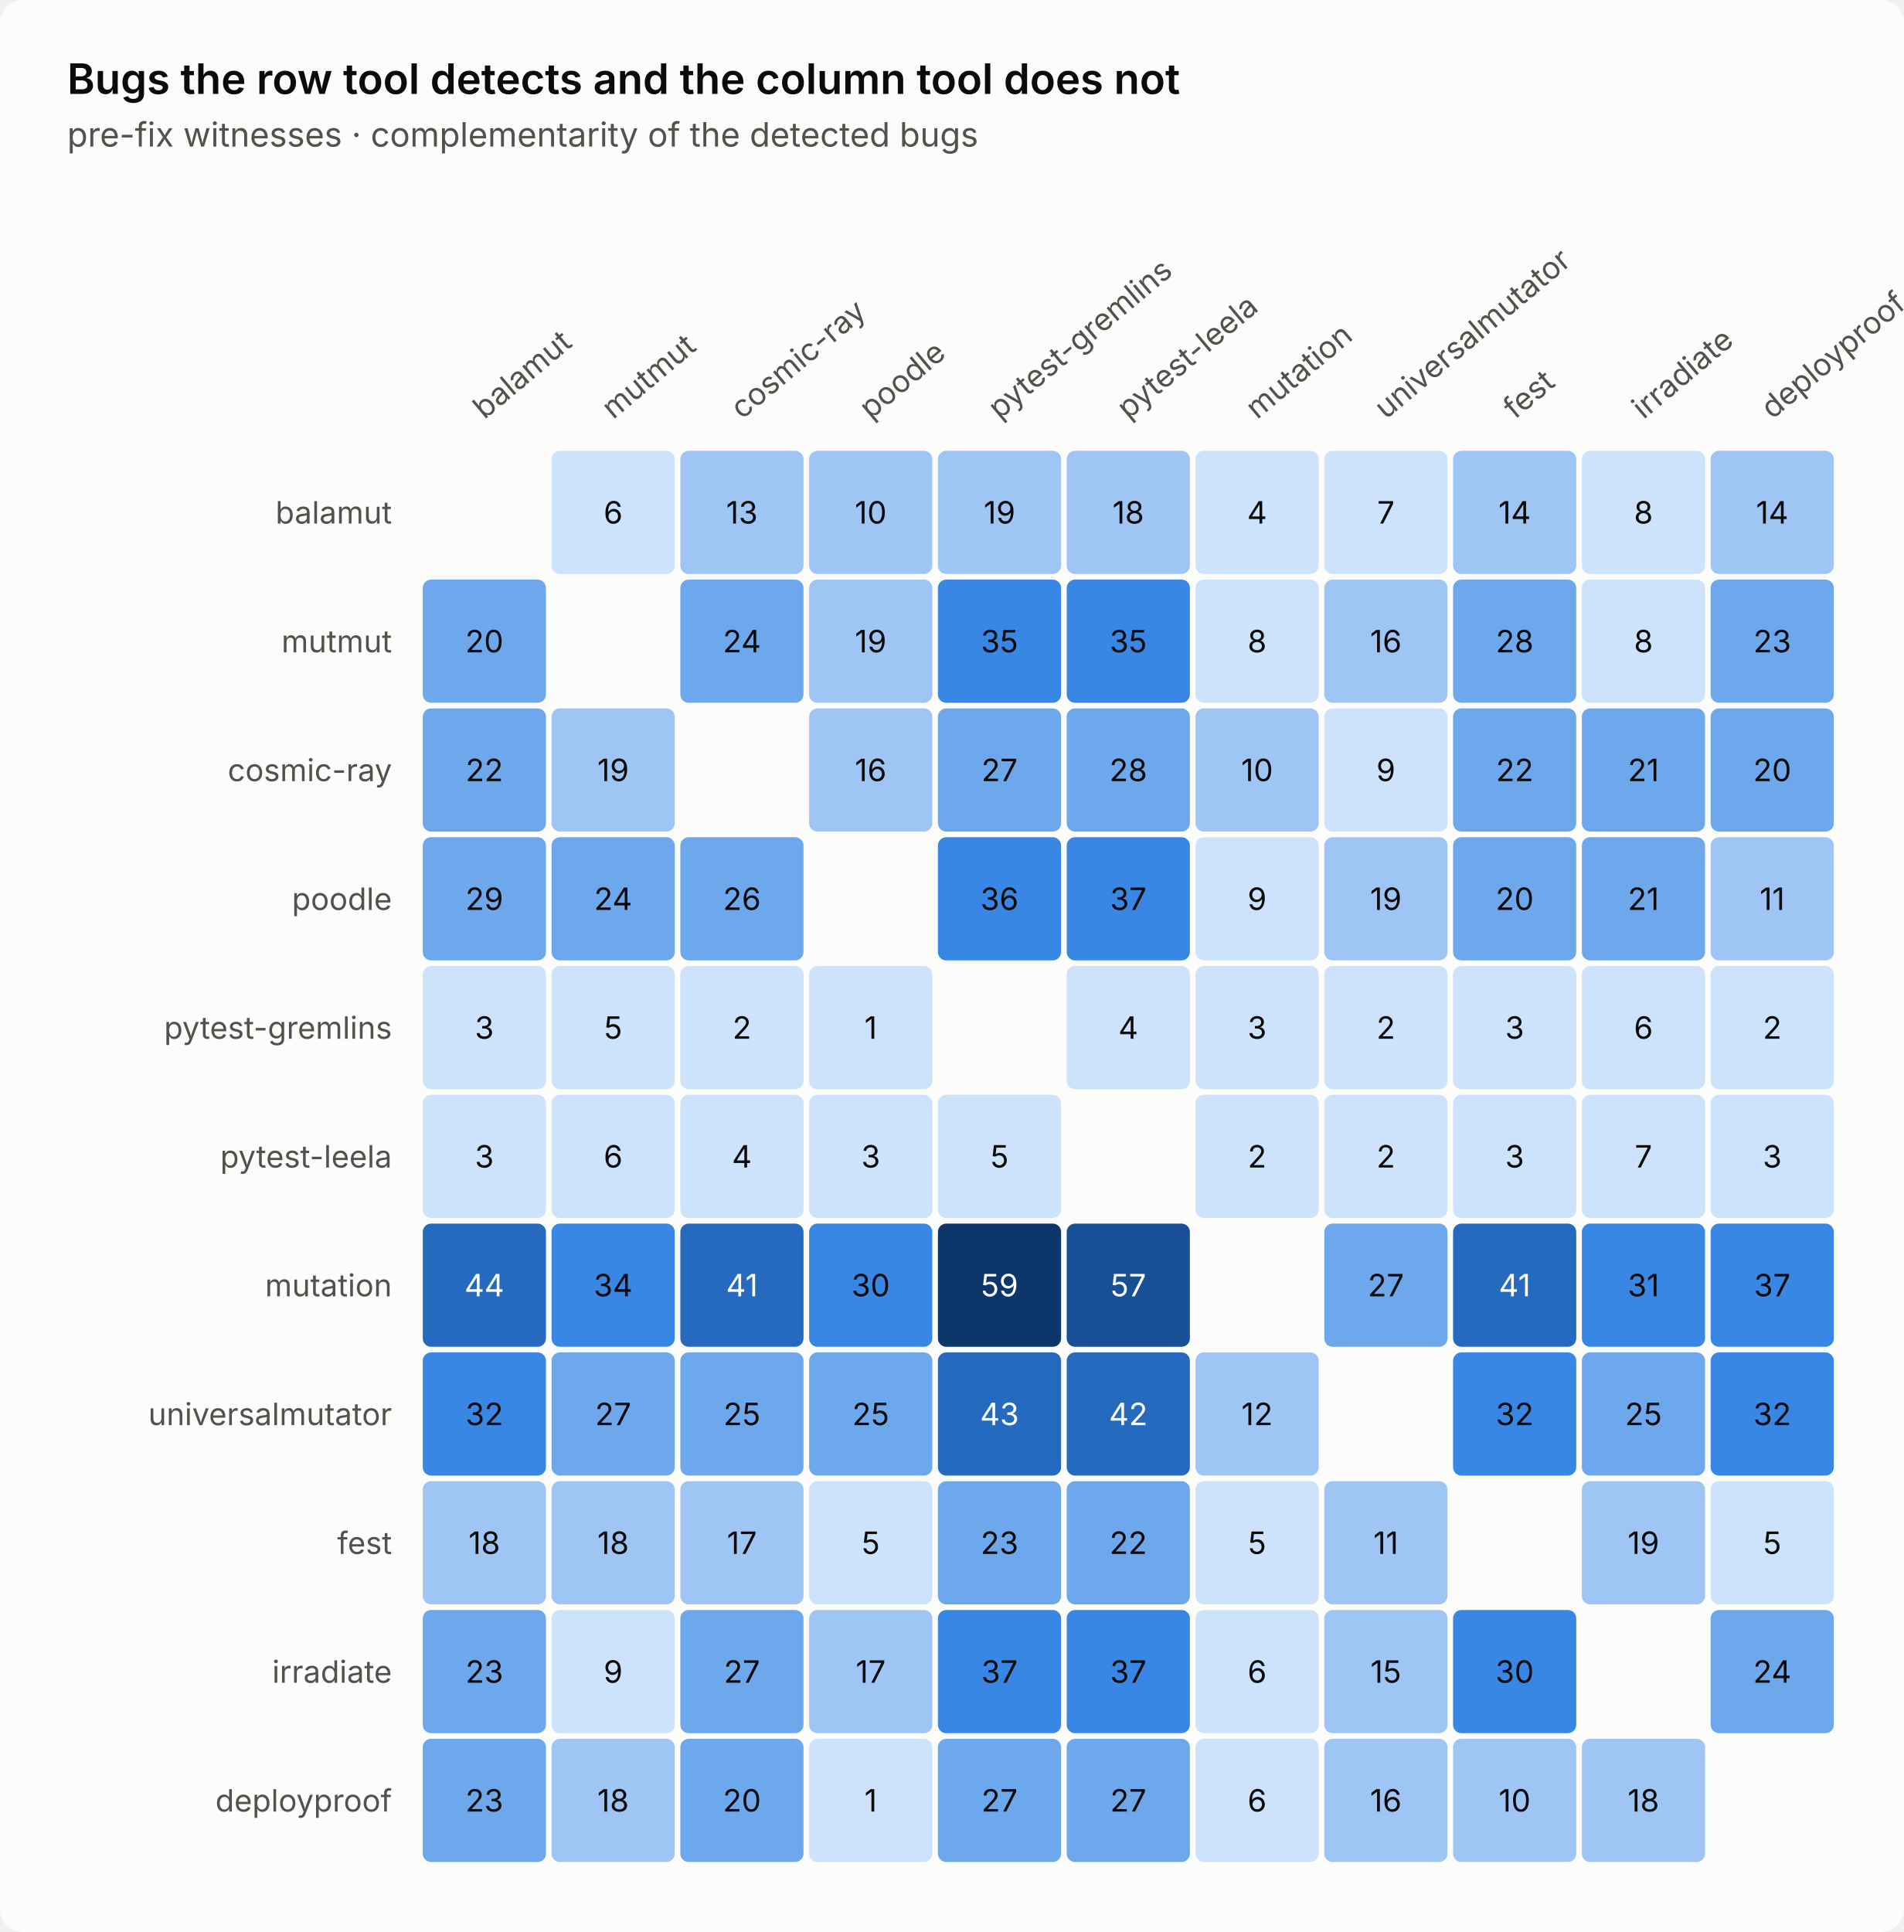
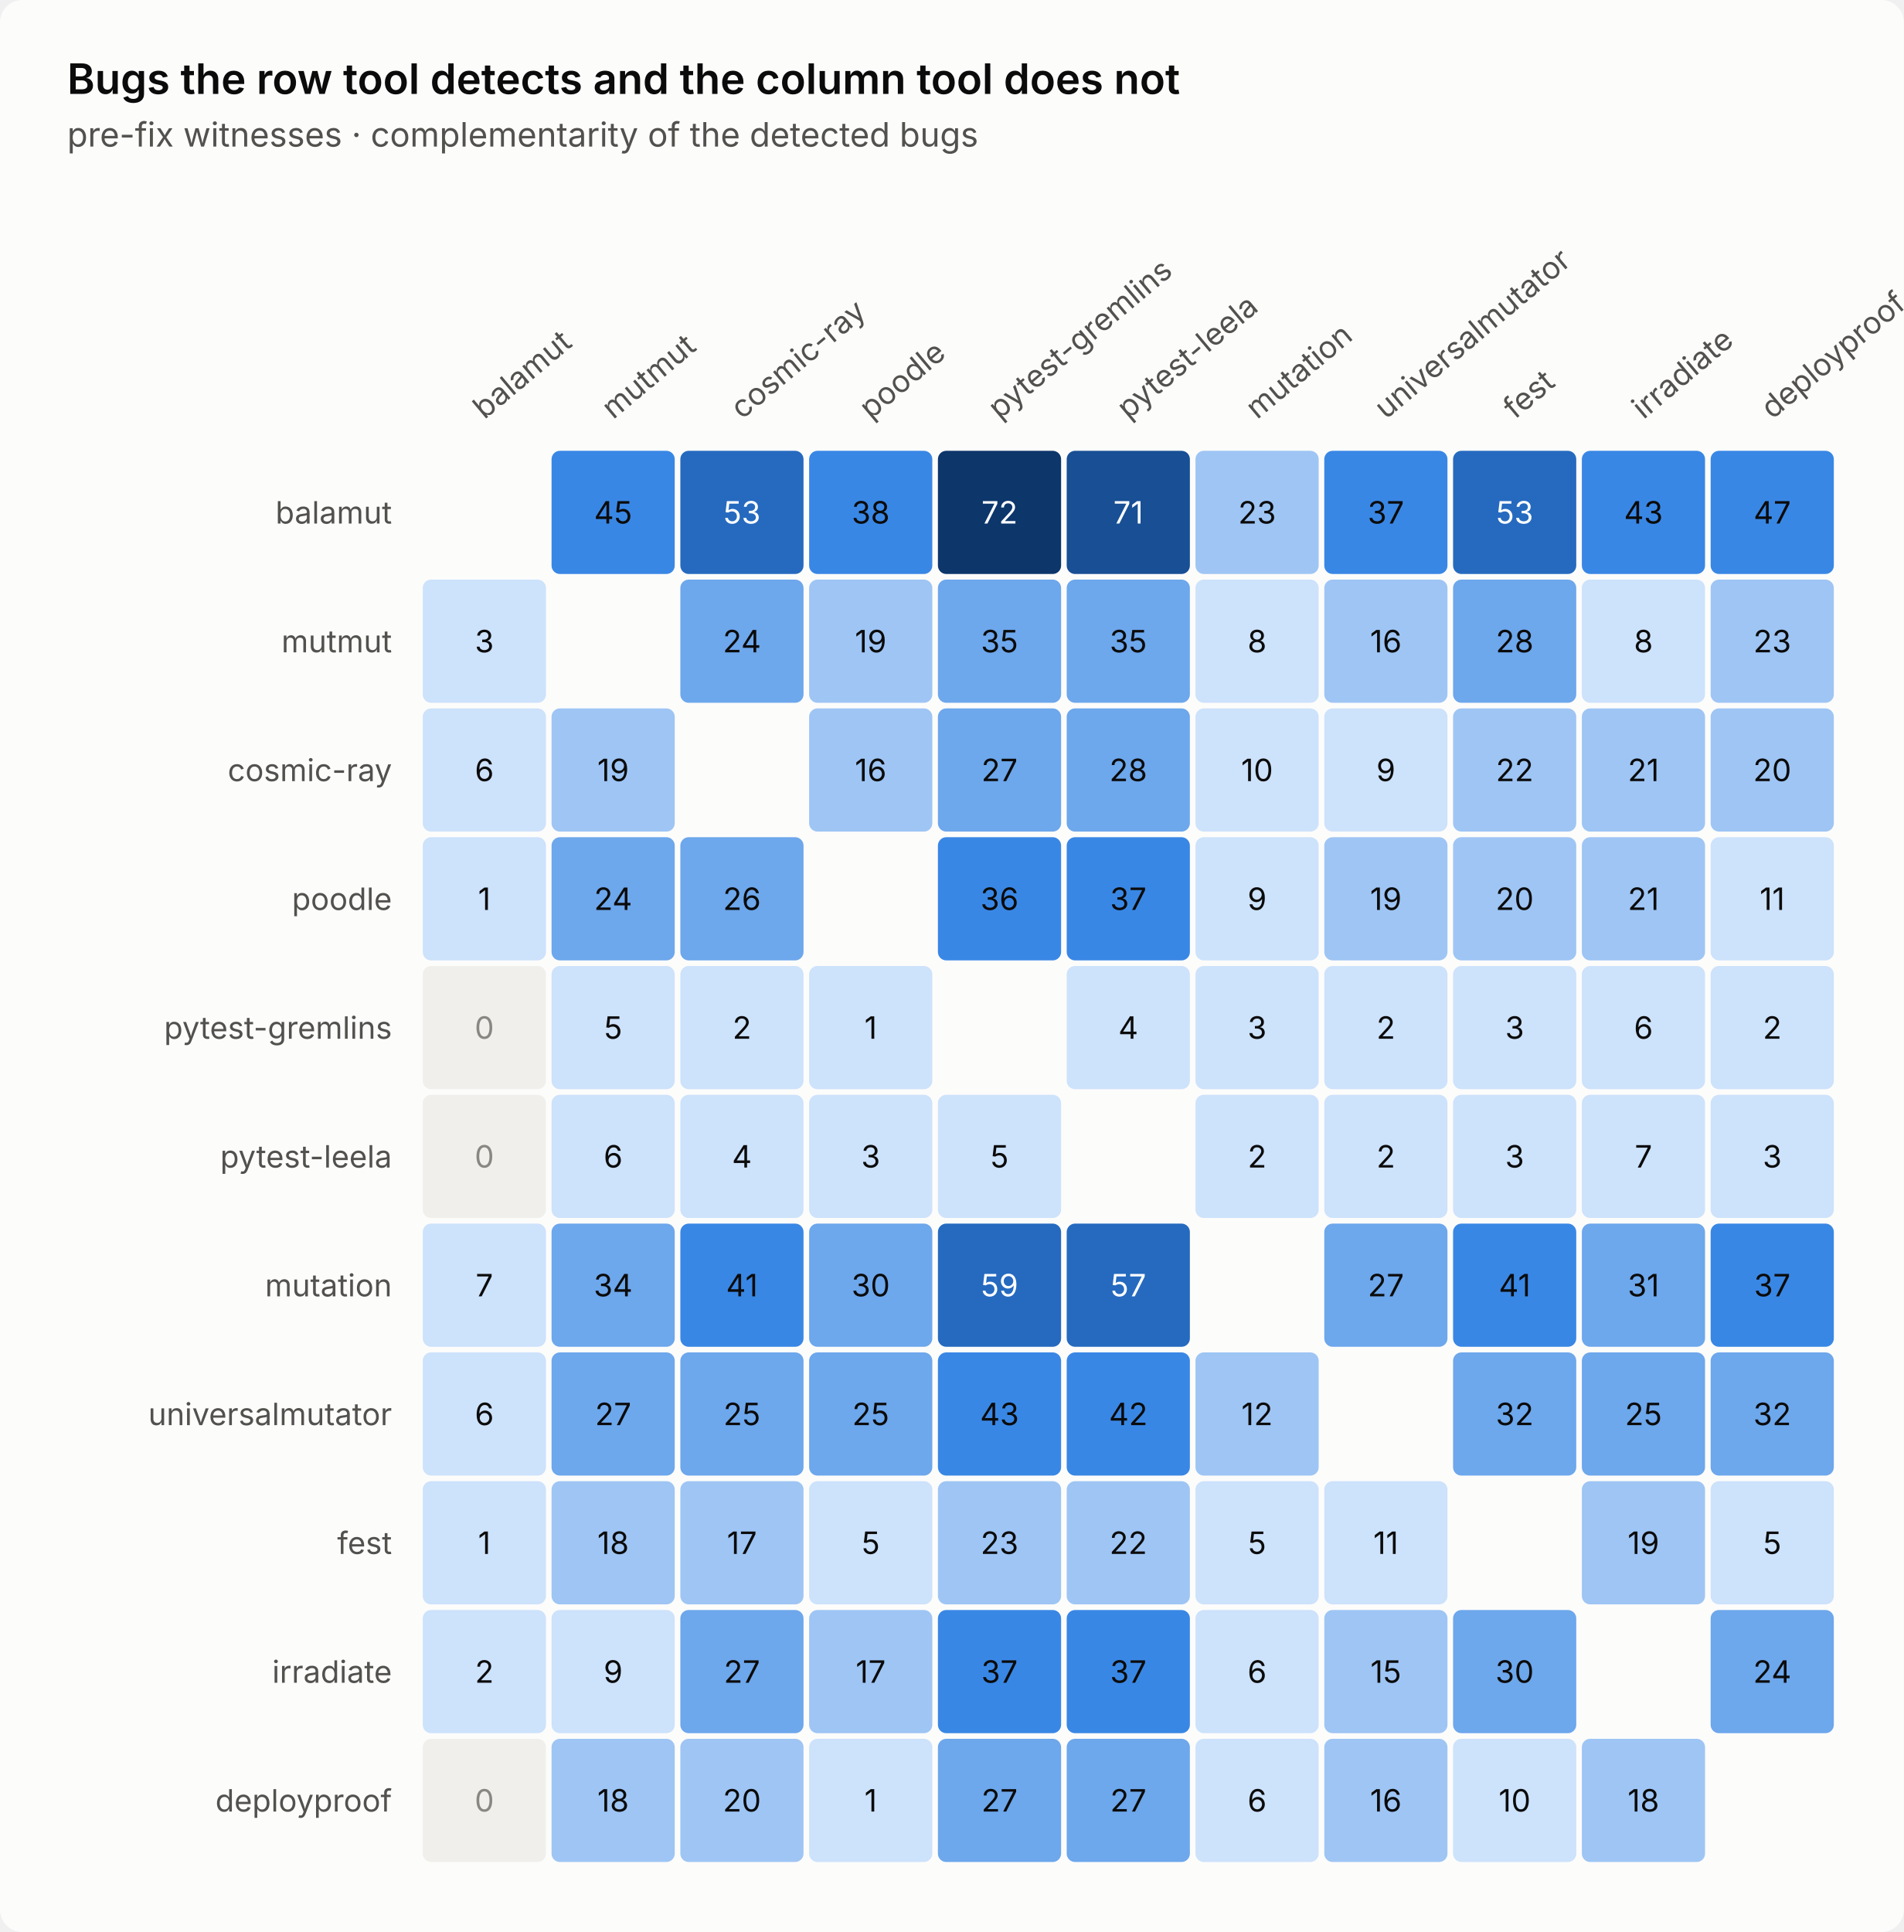
<svg xmlns="http://www.w3.org/2000/svg" width="680" height="690" viewBox="0 0 680 690" font-family="system-ui, -apple-system, &quot;Segoe UI&quot;, sans-serif" role="img" aria-label="Bugs the row tool detects and the column tool does not">
  <rect width="680" height="690" fill="#fcfcfb" rx="8" />
  <text x="24.0" y="28.0" fill="#0b0b0b" font-size="15" font-weight="600" text-anchor="start" dominant-baseline="middle">Bugs the row tool detects and the column tool does not</text>
  <text x="24.0" y="48.0" fill="#52514e" font-size="12" font-weight="400" text-anchor="start" dominant-baseline="middle">pre-fix witnesses · complementarity of the detected bugs</text>
  <text x="173.0" y="150" fill="#52514e" font-size="11" text-anchor="start" transform="rotate(-40 173.0 150)">balamut</text>
  <text x="219.0" y="150" fill="#52514e" font-size="11" text-anchor="start" transform="rotate(-40 219.0 150)">mutmut</text>
  <text x="265.0" y="150" fill="#52514e" font-size="11" text-anchor="start" transform="rotate(-40 265.0 150)">cosmic-ray</text>
  <text x="311.0" y="150" fill="#52514e" font-size="11" text-anchor="start" transform="rotate(-40 311.0 150)">poodle</text>
  <text x="357.0" y="150" fill="#52514e" font-size="11" text-anchor="start" transform="rotate(-40 357.0 150)">pytest-gremlins</text>
  <text x="403.0" y="150" fill="#52514e" font-size="11" text-anchor="start" transform="rotate(-40 403.0 150)">pytest-leela</text>
  <text x="449.0" y="150" fill="#52514e" font-size="11" text-anchor="start" transform="rotate(-40 449.0 150)">mutation</text>
  <text x="495.0" y="150" fill="#52514e" font-size="11" text-anchor="start" transform="rotate(-40 495.0 150)">universalmutator</text>
  <text x="541.0" y="150" fill="#52514e" font-size="11" text-anchor="start" transform="rotate(-40 541.0 150)">fest</text>
  <text x="587.0" y="150" fill="#52514e" font-size="11" text-anchor="start" transform="rotate(-40 587.0 150)">irradiate</text>
  <text x="633.0" y="150" fill="#52514e" font-size="11" text-anchor="start" transform="rotate(-40 633.0 150)">deployproof</text>
  <text x="140.0" y="183.0" fill="#52514e" font-size="11" font-weight="400" text-anchor="end" dominant-baseline="middle">balamut</text>
-   <rect x="197" y="161" width="44" height="44" rx="3" fill="#cde2fb" />
-   <text x="219.0" y="183.0" fill="#0b0b0b" font-size="11" font-weight="400" text-anchor="middle" dominant-baseline="middle">6</text>
-   <rect x="243" y="161" width="44" height="44" rx="3" fill="#9ec5f4" />
-   <text x="265.0" y="183.0" fill="#0b0b0b" font-size="11" font-weight="400" text-anchor="middle" dominant-baseline="middle">13</text>
-   <rect x="289" y="161" width="44" height="44" rx="3" fill="#9ec5f4" />
-   <text x="311.0" y="183.0" fill="#0b0b0b" font-size="11" font-weight="400" text-anchor="middle" dominant-baseline="middle">10</text>
-   <rect x="335" y="161" width="44" height="44" rx="3" fill="#9ec5f4" />
-   <text x="357.0" y="183.0" fill="#0b0b0b" font-size="11" font-weight="400" text-anchor="middle" dominant-baseline="middle">19</text>
-   <rect x="381" y="161" width="44" height="44" rx="3" fill="#9ec5f4" />
-   <text x="403.0" y="183.0" fill="#0b0b0b" font-size="11" font-weight="400" text-anchor="middle" dominant-baseline="middle">18</text>
-   <rect x="427" y="161" width="44" height="44" rx="3" fill="#cde2fb" />
-   <text x="449.0" y="183.0" fill="#0b0b0b" font-size="11" font-weight="400" text-anchor="middle" dominant-baseline="middle">4</text>
-   <rect x="473" y="161" width="44" height="44" rx="3" fill="#cde2fb" />
-   <text x="495.0" y="183.0" fill="#0b0b0b" font-size="11" font-weight="400" text-anchor="middle" dominant-baseline="middle">7</text>
-   <rect x="519" y="161" width="44" height="44" rx="3" fill="#9ec5f4" />
-   <text x="541.0" y="183.0" fill="#0b0b0b" font-size="11" font-weight="400" text-anchor="middle" dominant-baseline="middle">14</text>
-   <rect x="565" y="161" width="44" height="44" rx="3" fill="#cde2fb" />
-   <text x="587.0" y="183.0" fill="#0b0b0b" font-size="11" font-weight="400" text-anchor="middle" dominant-baseline="middle">8</text>
-   <rect x="611" y="161" width="44" height="44" rx="3" fill="#9ec5f4" />
-   <text x="633.0" y="183.0" fill="#0b0b0b" font-size="11" font-weight="400" text-anchor="middle" dominant-baseline="middle">14</text>
+   <rect x="197" y="161" width="44" height="44" rx="3" fill="#3987e5" />
+   <text x="219.0" y="183.0" fill="#0b0b0b" font-size="11" font-weight="400" text-anchor="middle" dominant-baseline="middle">45</text>
+   <rect x="243" y="161" width="44" height="44" rx="3" fill="#256abf" />
+   <text x="265.0" y="183.0" fill="#ffffff" font-size="11" font-weight="400" text-anchor="middle" dominant-baseline="middle">53</text>
+   <rect x="289" y="161" width="44" height="44" rx="3" fill="#3987e5" />
+   <text x="311.0" y="183.0" fill="#0b0b0b" font-size="11" font-weight="400" text-anchor="middle" dominant-baseline="middle">38</text>
+   <rect x="335" y="161" width="44" height="44" rx="3" fill="#0d366b" />
+   <text x="357.0" y="183.0" fill="#ffffff" font-size="11" font-weight="400" text-anchor="middle" dominant-baseline="middle">72</text>
+   <rect x="381" y="161" width="44" height="44" rx="3" fill="#184f95" />
+   <text x="403.0" y="183.0" fill="#ffffff" font-size="11" font-weight="400" text-anchor="middle" dominant-baseline="middle">71</text>
+   <rect x="427" y="161" width="44" height="44" rx="3" fill="#9ec5f4" />
+   <text x="449.0" y="183.0" fill="#0b0b0b" font-size="11" font-weight="400" text-anchor="middle" dominant-baseline="middle">23</text>
+   <rect x="473" y="161" width="44" height="44" rx="3" fill="#3987e5" />
+   <text x="495.0" y="183.0" fill="#0b0b0b" font-size="11" font-weight="400" text-anchor="middle" dominant-baseline="middle">37</text>
+   <rect x="519" y="161" width="44" height="44" rx="3" fill="#256abf" />
+   <text x="541.0" y="183.0" fill="#ffffff" font-size="11" font-weight="400" text-anchor="middle" dominant-baseline="middle">53</text>
+   <rect x="565" y="161" width="44" height="44" rx="3" fill="#3987e5" />
+   <text x="587.0" y="183.0" fill="#0b0b0b" font-size="11" font-weight="400" text-anchor="middle" dominant-baseline="middle">43</text>
+   <rect x="611" y="161" width="44" height="44" rx="3" fill="#3987e5" />
+   <text x="633.0" y="183.0" fill="#0b0b0b" font-size="11" font-weight="400" text-anchor="middle" dominant-baseline="middle">47</text>
  <text x="140.0" y="229.0" fill="#52514e" font-size="11" font-weight="400" text-anchor="end" dominant-baseline="middle">mutmut</text>
-   <rect x="151" y="207" width="44" height="44" rx="3" fill="#6da7ec" />
-   <text x="173.0" y="229.0" fill="#0b0b0b" font-size="11" font-weight="400" text-anchor="middle" dominant-baseline="middle">20</text>
+   <rect x="151" y="207" width="44" height="44" rx="3" fill="#cde2fb" />
+   <text x="173.0" y="229.0" fill="#0b0b0b" font-size="11" font-weight="400" text-anchor="middle" dominant-baseline="middle">3</text>
  <rect x="243" y="207" width="44" height="44" rx="3" fill="#6da7ec" />
  <text x="265.0" y="229.0" fill="#0b0b0b" font-size="11" font-weight="400" text-anchor="middle" dominant-baseline="middle">24</text>
  <rect x="289" y="207" width="44" height="44" rx="3" fill="#9ec5f4" />
  <text x="311.0" y="229.0" fill="#0b0b0b" font-size="11" font-weight="400" text-anchor="middle" dominant-baseline="middle">19</text>
-   <rect x="335" y="207" width="44" height="44" rx="3" fill="#3987e5" />
+   <rect x="335" y="207" width="44" height="44" rx="3" fill="#6da7ec" />
  <text x="357.0" y="229.0" fill="#0b0b0b" font-size="11" font-weight="400" text-anchor="middle" dominant-baseline="middle">35</text>
-   <rect x="381" y="207" width="44" height="44" rx="3" fill="#3987e5" />
+   <rect x="381" y="207" width="44" height="44" rx="3" fill="#6da7ec" />
  <text x="403.0" y="229.0" fill="#0b0b0b" font-size="11" font-weight="400" text-anchor="middle" dominant-baseline="middle">35</text>
  <rect x="427" y="207" width="44" height="44" rx="3" fill="#cde2fb" />
  <text x="449.0" y="229.0" fill="#0b0b0b" font-size="11" font-weight="400" text-anchor="middle" dominant-baseline="middle">8</text>
  <rect x="473" y="207" width="44" height="44" rx="3" fill="#9ec5f4" />
  <text x="495.0" y="229.0" fill="#0b0b0b" font-size="11" font-weight="400" text-anchor="middle" dominant-baseline="middle">16</text>
  <rect x="519" y="207" width="44" height="44" rx="3" fill="#6da7ec" />
  <text x="541.0" y="229.0" fill="#0b0b0b" font-size="11" font-weight="400" text-anchor="middle" dominant-baseline="middle">28</text>
  <rect x="565" y="207" width="44" height="44" rx="3" fill="#cde2fb" />
  <text x="587.0" y="229.0" fill="#0b0b0b" font-size="11" font-weight="400" text-anchor="middle" dominant-baseline="middle">8</text>
-   <rect x="611" y="207" width="44" height="44" rx="3" fill="#6da7ec" />
+   <rect x="611" y="207" width="44" height="44" rx="3" fill="#9ec5f4" />
  <text x="633.0" y="229.0" fill="#0b0b0b" font-size="11" font-weight="400" text-anchor="middle" dominant-baseline="middle">23</text>
  <text x="140.0" y="275.0" fill="#52514e" font-size="11" font-weight="400" text-anchor="end" dominant-baseline="middle">cosmic-ray</text>
-   <rect x="151" y="253" width="44" height="44" rx="3" fill="#6da7ec" />
-   <text x="173.0" y="275.0" fill="#0b0b0b" font-size="11" font-weight="400" text-anchor="middle" dominant-baseline="middle">22</text>
+   <rect x="151" y="253" width="44" height="44" rx="3" fill="#cde2fb" />
+   <text x="173.0" y="275.0" fill="#0b0b0b" font-size="11" font-weight="400" text-anchor="middle" dominant-baseline="middle">6</text>
  <rect x="197" y="253" width="44" height="44" rx="3" fill="#9ec5f4" />
  <text x="219.0" y="275.0" fill="#0b0b0b" font-size="11" font-weight="400" text-anchor="middle" dominant-baseline="middle">19</text>
  <rect x="289" y="253" width="44" height="44" rx="3" fill="#9ec5f4" />
  <text x="311.0" y="275.0" fill="#0b0b0b" font-size="11" font-weight="400" text-anchor="middle" dominant-baseline="middle">16</text>
  <rect x="335" y="253" width="44" height="44" rx="3" fill="#6da7ec" />
  <text x="357.0" y="275.0" fill="#0b0b0b" font-size="11" font-weight="400" text-anchor="middle" dominant-baseline="middle">27</text>
  <rect x="381" y="253" width="44" height="44" rx="3" fill="#6da7ec" />
  <text x="403.0" y="275.0" fill="#0b0b0b" font-size="11" font-weight="400" text-anchor="middle" dominant-baseline="middle">28</text>
-   <rect x="427" y="253" width="44" height="44" rx="3" fill="#9ec5f4" />
+   <rect x="427" y="253" width="44" height="44" rx="3" fill="#cde2fb" />
  <text x="449.0" y="275.0" fill="#0b0b0b" font-size="11" font-weight="400" text-anchor="middle" dominant-baseline="middle">10</text>
  <rect x="473" y="253" width="44" height="44" rx="3" fill="#cde2fb" />
  <text x="495.0" y="275.0" fill="#0b0b0b" font-size="11" font-weight="400" text-anchor="middle" dominant-baseline="middle">9</text>
-   <rect x="519" y="253" width="44" height="44" rx="3" fill="#6da7ec" />
+   <rect x="519" y="253" width="44" height="44" rx="3" fill="#9ec5f4" />
  <text x="541.0" y="275.0" fill="#0b0b0b" font-size="11" font-weight="400" text-anchor="middle" dominant-baseline="middle">22</text>
-   <rect x="565" y="253" width="44" height="44" rx="3" fill="#6da7ec" />
+   <rect x="565" y="253" width="44" height="44" rx="3" fill="#9ec5f4" />
  <text x="587.0" y="275.0" fill="#0b0b0b" font-size="11" font-weight="400" text-anchor="middle" dominant-baseline="middle">21</text>
-   <rect x="611" y="253" width="44" height="44" rx="3" fill="#6da7ec" />
+   <rect x="611" y="253" width="44" height="44" rx="3" fill="#9ec5f4" />
  <text x="633.0" y="275.0" fill="#0b0b0b" font-size="11" font-weight="400" text-anchor="middle" dominant-baseline="middle">20</text>
  <text x="140.0" y="321.0" fill="#52514e" font-size="11" font-weight="400" text-anchor="end" dominant-baseline="middle">poodle</text>
-   <rect x="151" y="299" width="44" height="44" rx="3" fill="#6da7ec" />
-   <text x="173.0" y="321.0" fill="#0b0b0b" font-size="11" font-weight="400" text-anchor="middle" dominant-baseline="middle">29</text>
+   <rect x="151" y="299" width="44" height="44" rx="3" fill="#cde2fb" />
+   <text x="173.0" y="321.0" fill="#0b0b0b" font-size="11" font-weight="400" text-anchor="middle" dominant-baseline="middle">1</text>
  <rect x="197" y="299" width="44" height="44" rx="3" fill="#6da7ec" />
  <text x="219.0" y="321.0" fill="#0b0b0b" font-size="11" font-weight="400" text-anchor="middle" dominant-baseline="middle">24</text>
  <rect x="243" y="299" width="44" height="44" rx="3" fill="#6da7ec" />
  <text x="265.0" y="321.0" fill="#0b0b0b" font-size="11" font-weight="400" text-anchor="middle" dominant-baseline="middle">26</text>
  <rect x="335" y="299" width="44" height="44" rx="3" fill="#3987e5" />
  <text x="357.0" y="321.0" fill="#0b0b0b" font-size="11" font-weight="400" text-anchor="middle" dominant-baseline="middle">36</text>
  <rect x="381" y="299" width="44" height="44" rx="3" fill="#3987e5" />
  <text x="403.0" y="321.0" fill="#0b0b0b" font-size="11" font-weight="400" text-anchor="middle" dominant-baseline="middle">37</text>
  <rect x="427" y="299" width="44" height="44" rx="3" fill="#cde2fb" />
  <text x="449.0" y="321.0" fill="#0b0b0b" font-size="11" font-weight="400" text-anchor="middle" dominant-baseline="middle">9</text>
  <rect x="473" y="299" width="44" height="44" rx="3" fill="#9ec5f4" />
  <text x="495.0" y="321.0" fill="#0b0b0b" font-size="11" font-weight="400" text-anchor="middle" dominant-baseline="middle">19</text>
-   <rect x="519" y="299" width="44" height="44" rx="3" fill="#6da7ec" />
+   <rect x="519" y="299" width="44" height="44" rx="3" fill="#9ec5f4" />
  <text x="541.0" y="321.0" fill="#0b0b0b" font-size="11" font-weight="400" text-anchor="middle" dominant-baseline="middle">20</text>
-   <rect x="565" y="299" width="44" height="44" rx="3" fill="#6da7ec" />
+   <rect x="565" y="299" width="44" height="44" rx="3" fill="#9ec5f4" />
  <text x="587.0" y="321.0" fill="#0b0b0b" font-size="11" font-weight="400" text-anchor="middle" dominant-baseline="middle">21</text>
-   <rect x="611" y="299" width="44" height="44" rx="3" fill="#9ec5f4" />
+   <rect x="611" y="299" width="44" height="44" rx="3" fill="#cde2fb" />
  <text x="633.0" y="321.0" fill="#0b0b0b" font-size="11" font-weight="400" text-anchor="middle" dominant-baseline="middle">11</text>
  <text x="140.0" y="367.0" fill="#52514e" font-size="11" font-weight="400" text-anchor="end" dominant-baseline="middle">pytest-gremlins</text>
-   <rect x="151" y="345" width="44" height="44" rx="3" fill="#cde2fb" />
-   <text x="173.0" y="367.0" fill="#0b0b0b" font-size="11" font-weight="400" text-anchor="middle" dominant-baseline="middle">3</text>
+   <rect x="151" y="345" width="44" height="44" rx="3" fill="#f0efec" />
+   <text x="173.0" y="367.0" fill="#898781" font-size="11" font-weight="400" text-anchor="middle" dominant-baseline="middle">0</text>
  <rect x="197" y="345" width="44" height="44" rx="3" fill="#cde2fb" />
  <text x="219.0" y="367.0" fill="#0b0b0b" font-size="11" font-weight="400" text-anchor="middle" dominant-baseline="middle">5</text>
  <rect x="243" y="345" width="44" height="44" rx="3" fill="#cde2fb" />
  <text x="265.0" y="367.0" fill="#0b0b0b" font-size="11" font-weight="400" text-anchor="middle" dominant-baseline="middle">2</text>
  <rect x="289" y="345" width="44" height="44" rx="3" fill="#cde2fb" />
  <text x="311.0" y="367.0" fill="#0b0b0b" font-size="11" font-weight="400" text-anchor="middle" dominant-baseline="middle">1</text>
  <rect x="381" y="345" width="44" height="44" rx="3" fill="#cde2fb" />
  <text x="403.0" y="367.0" fill="#0b0b0b" font-size="11" font-weight="400" text-anchor="middle" dominant-baseline="middle">4</text>
  <rect x="427" y="345" width="44" height="44" rx="3" fill="#cde2fb" />
  <text x="449.0" y="367.0" fill="#0b0b0b" font-size="11" font-weight="400" text-anchor="middle" dominant-baseline="middle">3</text>
  <rect x="473" y="345" width="44" height="44" rx="3" fill="#cde2fb" />
  <text x="495.0" y="367.0" fill="#0b0b0b" font-size="11" font-weight="400" text-anchor="middle" dominant-baseline="middle">2</text>
  <rect x="519" y="345" width="44" height="44" rx="3" fill="#cde2fb" />
  <text x="541.0" y="367.0" fill="#0b0b0b" font-size="11" font-weight="400" text-anchor="middle" dominant-baseline="middle">3</text>
  <rect x="565" y="345" width="44" height="44" rx="3" fill="#cde2fb" />
  <text x="587.0" y="367.0" fill="#0b0b0b" font-size="11" font-weight="400" text-anchor="middle" dominant-baseline="middle">6</text>
  <rect x="611" y="345" width="44" height="44" rx="3" fill="#cde2fb" />
  <text x="633.0" y="367.0" fill="#0b0b0b" font-size="11" font-weight="400" text-anchor="middle" dominant-baseline="middle">2</text>
  <text x="140.0" y="413.0" fill="#52514e" font-size="11" font-weight="400" text-anchor="end" dominant-baseline="middle">pytest-leela</text>
-   <rect x="151" y="391" width="44" height="44" rx="3" fill="#cde2fb" />
-   <text x="173.0" y="413.0" fill="#0b0b0b" font-size="11" font-weight="400" text-anchor="middle" dominant-baseline="middle">3</text>
+   <rect x="151" y="391" width="44" height="44" rx="3" fill="#f0efec" />
+   <text x="173.0" y="413.0" fill="#898781" font-size="11" font-weight="400" text-anchor="middle" dominant-baseline="middle">0</text>
  <rect x="197" y="391" width="44" height="44" rx="3" fill="#cde2fb" />
  <text x="219.0" y="413.0" fill="#0b0b0b" font-size="11" font-weight="400" text-anchor="middle" dominant-baseline="middle">6</text>
  <rect x="243" y="391" width="44" height="44" rx="3" fill="#cde2fb" />
  <text x="265.0" y="413.0" fill="#0b0b0b" font-size="11" font-weight="400" text-anchor="middle" dominant-baseline="middle">4</text>
  <rect x="289" y="391" width="44" height="44" rx="3" fill="#cde2fb" />
  <text x="311.0" y="413.0" fill="#0b0b0b" font-size="11" font-weight="400" text-anchor="middle" dominant-baseline="middle">3</text>
  <rect x="335" y="391" width="44" height="44" rx="3" fill="#cde2fb" />
  <text x="357.0" y="413.0" fill="#0b0b0b" font-size="11" font-weight="400" text-anchor="middle" dominant-baseline="middle">5</text>
  <rect x="427" y="391" width="44" height="44" rx="3" fill="#cde2fb" />
  <text x="449.0" y="413.0" fill="#0b0b0b" font-size="11" font-weight="400" text-anchor="middle" dominant-baseline="middle">2</text>
  <rect x="473" y="391" width="44" height="44" rx="3" fill="#cde2fb" />
  <text x="495.0" y="413.0" fill="#0b0b0b" font-size="11" font-weight="400" text-anchor="middle" dominant-baseline="middle">2</text>
  <rect x="519" y="391" width="44" height="44" rx="3" fill="#cde2fb" />
  <text x="541.0" y="413.0" fill="#0b0b0b" font-size="11" font-weight="400" text-anchor="middle" dominant-baseline="middle">3</text>
  <rect x="565" y="391" width="44" height="44" rx="3" fill="#cde2fb" />
  <text x="587.0" y="413.0" fill="#0b0b0b" font-size="11" font-weight="400" text-anchor="middle" dominant-baseline="middle">7</text>
  <rect x="611" y="391" width="44" height="44" rx="3" fill="#cde2fb" />
  <text x="633.0" y="413.0" fill="#0b0b0b" font-size="11" font-weight="400" text-anchor="middle" dominant-baseline="middle">3</text>
  <text x="140.0" y="459.0" fill="#52514e" font-size="11" font-weight="400" text-anchor="end" dominant-baseline="middle">mutation</text>
-   <rect x="151" y="437" width="44" height="44" rx="3" fill="#256abf" />
-   <text x="173.0" y="459.0" fill="#ffffff" font-size="11" font-weight="400" text-anchor="middle" dominant-baseline="middle">44</text>
-   <rect x="197" y="437" width="44" height="44" rx="3" fill="#3987e5" />
+   <rect x="151" y="437" width="44" height="44" rx="3" fill="#cde2fb" />
+   <text x="173.0" y="459.0" fill="#0b0b0b" font-size="11" font-weight="400" text-anchor="middle" dominant-baseline="middle">7</text>
+   <rect x="197" y="437" width="44" height="44" rx="3" fill="#6da7ec" />
  <text x="219.0" y="459.0" fill="#0b0b0b" font-size="11" font-weight="400" text-anchor="middle" dominant-baseline="middle">34</text>
-   <rect x="243" y="437" width="44" height="44" rx="3" fill="#256abf" />
-   <text x="265.0" y="459.0" fill="#ffffff" font-size="11" font-weight="400" text-anchor="middle" dominant-baseline="middle">41</text>
-   <rect x="289" y="437" width="44" height="44" rx="3" fill="#3987e5" />
+   <rect x="243" y="437" width="44" height="44" rx="3" fill="#3987e5" />
+   <text x="265.0" y="459.0" fill="#0b0b0b" font-size="11" font-weight="400" text-anchor="middle" dominant-baseline="middle">41</text>
+   <rect x="289" y="437" width="44" height="44" rx="3" fill="#6da7ec" />
  <text x="311.0" y="459.0" fill="#0b0b0b" font-size="11" font-weight="400" text-anchor="middle" dominant-baseline="middle">30</text>
-   <rect x="335" y="437" width="44" height="44" rx="3" fill="#0d366b" />
+   <rect x="335" y="437" width="44" height="44" rx="3" fill="#256abf" />
  <text x="357.0" y="459.0" fill="#ffffff" font-size="11" font-weight="400" text-anchor="middle" dominant-baseline="middle">59</text>
-   <rect x="381" y="437" width="44" height="44" rx="3" fill="#184f95" />
+   <rect x="381" y="437" width="44" height="44" rx="3" fill="#256abf" />
  <text x="403.0" y="459.0" fill="#ffffff" font-size="11" font-weight="400" text-anchor="middle" dominant-baseline="middle">57</text>
  <rect x="473" y="437" width="44" height="44" rx="3" fill="#6da7ec" />
  <text x="495.0" y="459.0" fill="#0b0b0b" font-size="11" font-weight="400" text-anchor="middle" dominant-baseline="middle">27</text>
-   <rect x="519" y="437" width="44" height="44" rx="3" fill="#256abf" />
-   <text x="541.0" y="459.0" fill="#ffffff" font-size="11" font-weight="400" text-anchor="middle" dominant-baseline="middle">41</text>
-   <rect x="565" y="437" width="44" height="44" rx="3" fill="#3987e5" />
+   <rect x="519" y="437" width="44" height="44" rx="3" fill="#3987e5" />
+   <text x="541.0" y="459.0" fill="#0b0b0b" font-size="11" font-weight="400" text-anchor="middle" dominant-baseline="middle">41</text>
+   <rect x="565" y="437" width="44" height="44" rx="3" fill="#6da7ec" />
  <text x="587.0" y="459.0" fill="#0b0b0b" font-size="11" font-weight="400" text-anchor="middle" dominant-baseline="middle">31</text>
  <rect x="611" y="437" width="44" height="44" rx="3" fill="#3987e5" />
  <text x="633.0" y="459.0" fill="#0b0b0b" font-size="11" font-weight="400" text-anchor="middle" dominant-baseline="middle">37</text>
  <text x="140.0" y="505.0" fill="#52514e" font-size="11" font-weight="400" text-anchor="end" dominant-baseline="middle">universalmutator</text>
-   <rect x="151" y="483" width="44" height="44" rx="3" fill="#3987e5" />
-   <text x="173.0" y="505.0" fill="#0b0b0b" font-size="11" font-weight="400" text-anchor="middle" dominant-baseline="middle">32</text>
+   <rect x="151" y="483" width="44" height="44" rx="3" fill="#cde2fb" />
+   <text x="173.0" y="505.0" fill="#0b0b0b" font-size="11" font-weight="400" text-anchor="middle" dominant-baseline="middle">6</text>
  <rect x="197" y="483" width="44" height="44" rx="3" fill="#6da7ec" />
  <text x="219.0" y="505.0" fill="#0b0b0b" font-size="11" font-weight="400" text-anchor="middle" dominant-baseline="middle">27</text>
  <rect x="243" y="483" width="44" height="44" rx="3" fill="#6da7ec" />
  <text x="265.0" y="505.0" fill="#0b0b0b" font-size="11" font-weight="400" text-anchor="middle" dominant-baseline="middle">25</text>
  <rect x="289" y="483" width="44" height="44" rx="3" fill="#6da7ec" />
  <text x="311.0" y="505.0" fill="#0b0b0b" font-size="11" font-weight="400" text-anchor="middle" dominant-baseline="middle">25</text>
-   <rect x="335" y="483" width="44" height="44" rx="3" fill="#256abf" />
-   <text x="357.0" y="505.0" fill="#ffffff" font-size="11" font-weight="400" text-anchor="middle" dominant-baseline="middle">43</text>
-   <rect x="381" y="483" width="44" height="44" rx="3" fill="#256abf" />
-   <text x="403.0" y="505.0" fill="#ffffff" font-size="11" font-weight="400" text-anchor="middle" dominant-baseline="middle">42</text>
+   <rect x="335" y="483" width="44" height="44" rx="3" fill="#3987e5" />
+   <text x="357.0" y="505.0" fill="#0b0b0b" font-size="11" font-weight="400" text-anchor="middle" dominant-baseline="middle">43</text>
+   <rect x="381" y="483" width="44" height="44" rx="3" fill="#3987e5" />
+   <text x="403.0" y="505.0" fill="#0b0b0b" font-size="11" font-weight="400" text-anchor="middle" dominant-baseline="middle">42</text>
  <rect x="427" y="483" width="44" height="44" rx="3" fill="#9ec5f4" />
  <text x="449.0" y="505.0" fill="#0b0b0b" font-size="11" font-weight="400" text-anchor="middle" dominant-baseline="middle">12</text>
-   <rect x="519" y="483" width="44" height="44" rx="3" fill="#3987e5" />
+   <rect x="519" y="483" width="44" height="44" rx="3" fill="#6da7ec" />
  <text x="541.0" y="505.0" fill="#0b0b0b" font-size="11" font-weight="400" text-anchor="middle" dominant-baseline="middle">32</text>
  <rect x="565" y="483" width="44" height="44" rx="3" fill="#6da7ec" />
  <text x="587.0" y="505.0" fill="#0b0b0b" font-size="11" font-weight="400" text-anchor="middle" dominant-baseline="middle">25</text>
-   <rect x="611" y="483" width="44" height="44" rx="3" fill="#3987e5" />
+   <rect x="611" y="483" width="44" height="44" rx="3" fill="#6da7ec" />
  <text x="633.0" y="505.0" fill="#0b0b0b" font-size="11" font-weight="400" text-anchor="middle" dominant-baseline="middle">32</text>
  <text x="140.0" y="551.0" fill="#52514e" font-size="11" font-weight="400" text-anchor="end" dominant-baseline="middle">fest</text>
-   <rect x="151" y="529" width="44" height="44" rx="3" fill="#9ec5f4" />
-   <text x="173.0" y="551.0" fill="#0b0b0b" font-size="11" font-weight="400" text-anchor="middle" dominant-baseline="middle">18</text>
+   <rect x="151" y="529" width="44" height="44" rx="3" fill="#cde2fb" />
+   <text x="173.0" y="551.0" fill="#0b0b0b" font-size="11" font-weight="400" text-anchor="middle" dominant-baseline="middle">1</text>
  <rect x="197" y="529" width="44" height="44" rx="3" fill="#9ec5f4" />
  <text x="219.0" y="551.0" fill="#0b0b0b" font-size="11" font-weight="400" text-anchor="middle" dominant-baseline="middle">18</text>
  <rect x="243" y="529" width="44" height="44" rx="3" fill="#9ec5f4" />
  <text x="265.0" y="551.0" fill="#0b0b0b" font-size="11" font-weight="400" text-anchor="middle" dominant-baseline="middle">17</text>
  <rect x="289" y="529" width="44" height="44" rx="3" fill="#cde2fb" />
  <text x="311.0" y="551.0" fill="#0b0b0b" font-size="11" font-weight="400" text-anchor="middle" dominant-baseline="middle">5</text>
-   <rect x="335" y="529" width="44" height="44" rx="3" fill="#6da7ec" />
+   <rect x="335" y="529" width="44" height="44" rx="3" fill="#9ec5f4" />
  <text x="357.0" y="551.0" fill="#0b0b0b" font-size="11" font-weight="400" text-anchor="middle" dominant-baseline="middle">23</text>
-   <rect x="381" y="529" width="44" height="44" rx="3" fill="#6da7ec" />
+   <rect x="381" y="529" width="44" height="44" rx="3" fill="#9ec5f4" />
  <text x="403.0" y="551.0" fill="#0b0b0b" font-size="11" font-weight="400" text-anchor="middle" dominant-baseline="middle">22</text>
  <rect x="427" y="529" width="44" height="44" rx="3" fill="#cde2fb" />
  <text x="449.0" y="551.0" fill="#0b0b0b" font-size="11" font-weight="400" text-anchor="middle" dominant-baseline="middle">5</text>
-   <rect x="473" y="529" width="44" height="44" rx="3" fill="#9ec5f4" />
+   <rect x="473" y="529" width="44" height="44" rx="3" fill="#cde2fb" />
  <text x="495.0" y="551.0" fill="#0b0b0b" font-size="11" font-weight="400" text-anchor="middle" dominant-baseline="middle">11</text>
  <rect x="565" y="529" width="44" height="44" rx="3" fill="#9ec5f4" />
  <text x="587.0" y="551.0" fill="#0b0b0b" font-size="11" font-weight="400" text-anchor="middle" dominant-baseline="middle">19</text>
  <rect x="611" y="529" width="44" height="44" rx="3" fill="#cde2fb" />
  <text x="633.0" y="551.0" fill="#0b0b0b" font-size="11" font-weight="400" text-anchor="middle" dominant-baseline="middle">5</text>
  <text x="140.0" y="597.0" fill="#52514e" font-size="11" font-weight="400" text-anchor="end" dominant-baseline="middle">irradiate</text>
-   <rect x="151" y="575" width="44" height="44" rx="3" fill="#6da7ec" />
-   <text x="173.0" y="597.0" fill="#0b0b0b" font-size="11" font-weight="400" text-anchor="middle" dominant-baseline="middle">23</text>
+   <rect x="151" y="575" width="44" height="44" rx="3" fill="#cde2fb" />
+   <text x="173.0" y="597.0" fill="#0b0b0b" font-size="11" font-weight="400" text-anchor="middle" dominant-baseline="middle">2</text>
  <rect x="197" y="575" width="44" height="44" rx="3" fill="#cde2fb" />
  <text x="219.0" y="597.0" fill="#0b0b0b" font-size="11" font-weight="400" text-anchor="middle" dominant-baseline="middle">9</text>
  <rect x="243" y="575" width="44" height="44" rx="3" fill="#6da7ec" />
  <text x="265.0" y="597.0" fill="#0b0b0b" font-size="11" font-weight="400" text-anchor="middle" dominant-baseline="middle">27</text>
  <rect x="289" y="575" width="44" height="44" rx="3" fill="#9ec5f4" />
  <text x="311.0" y="597.0" fill="#0b0b0b" font-size="11" font-weight="400" text-anchor="middle" dominant-baseline="middle">17</text>
  <rect x="335" y="575" width="44" height="44" rx="3" fill="#3987e5" />
  <text x="357.0" y="597.0" fill="#0b0b0b" font-size="11" font-weight="400" text-anchor="middle" dominant-baseline="middle">37</text>
  <rect x="381" y="575" width="44" height="44" rx="3" fill="#3987e5" />
  <text x="403.0" y="597.0" fill="#0b0b0b" font-size="11" font-weight="400" text-anchor="middle" dominant-baseline="middle">37</text>
  <rect x="427" y="575" width="44" height="44" rx="3" fill="#cde2fb" />
  <text x="449.0" y="597.0" fill="#0b0b0b" font-size="11" font-weight="400" text-anchor="middle" dominant-baseline="middle">6</text>
  <rect x="473" y="575" width="44" height="44" rx="3" fill="#9ec5f4" />
  <text x="495.0" y="597.0" fill="#0b0b0b" font-size="11" font-weight="400" text-anchor="middle" dominant-baseline="middle">15</text>
-   <rect x="519" y="575" width="44" height="44" rx="3" fill="#3987e5" />
+   <rect x="519" y="575" width="44" height="44" rx="3" fill="#6da7ec" />
  <text x="541.0" y="597.0" fill="#0b0b0b" font-size="11" font-weight="400" text-anchor="middle" dominant-baseline="middle">30</text>
  <rect x="611" y="575" width="44" height="44" rx="3" fill="#6da7ec" />
  <text x="633.0" y="597.0" fill="#0b0b0b" font-size="11" font-weight="400" text-anchor="middle" dominant-baseline="middle">24</text>
  <text x="140.0" y="643.0" fill="#52514e" font-size="11" font-weight="400" text-anchor="end" dominant-baseline="middle">deployproof</text>
-   <rect x="151" y="621" width="44" height="44" rx="3" fill="#6da7ec" />
-   <text x="173.0" y="643.0" fill="#0b0b0b" font-size="11" font-weight="400" text-anchor="middle" dominant-baseline="middle">23</text>
+   <rect x="151" y="621" width="44" height="44" rx="3" fill="#f0efec" />
+   <text x="173.0" y="643.0" fill="#898781" font-size="11" font-weight="400" text-anchor="middle" dominant-baseline="middle">0</text>
  <rect x="197" y="621" width="44" height="44" rx="3" fill="#9ec5f4" />
  <text x="219.0" y="643.0" fill="#0b0b0b" font-size="11" font-weight="400" text-anchor="middle" dominant-baseline="middle">18</text>
-   <rect x="243" y="621" width="44" height="44" rx="3" fill="#6da7ec" />
+   <rect x="243" y="621" width="44" height="44" rx="3" fill="#9ec5f4" />
  <text x="265.0" y="643.0" fill="#0b0b0b" font-size="11" font-weight="400" text-anchor="middle" dominant-baseline="middle">20</text>
  <rect x="289" y="621" width="44" height="44" rx="3" fill="#cde2fb" />
  <text x="311.0" y="643.0" fill="#0b0b0b" font-size="11" font-weight="400" text-anchor="middle" dominant-baseline="middle">1</text>
  <rect x="335" y="621" width="44" height="44" rx="3" fill="#6da7ec" />
  <text x="357.0" y="643.0" fill="#0b0b0b" font-size="11" font-weight="400" text-anchor="middle" dominant-baseline="middle">27</text>
  <rect x="381" y="621" width="44" height="44" rx="3" fill="#6da7ec" />
  <text x="403.0" y="643.0" fill="#0b0b0b" font-size="11" font-weight="400" text-anchor="middle" dominant-baseline="middle">27</text>
  <rect x="427" y="621" width="44" height="44" rx="3" fill="#cde2fb" />
  <text x="449.0" y="643.0" fill="#0b0b0b" font-size="11" font-weight="400" text-anchor="middle" dominant-baseline="middle">6</text>
  <rect x="473" y="621" width="44" height="44" rx="3" fill="#9ec5f4" />
  <text x="495.0" y="643.0" fill="#0b0b0b" font-size="11" font-weight="400" text-anchor="middle" dominant-baseline="middle">16</text>
-   <rect x="519" y="621" width="44" height="44" rx="3" fill="#9ec5f4" />
+   <rect x="519" y="621" width="44" height="44" rx="3" fill="#cde2fb" />
  <text x="541.0" y="643.0" fill="#0b0b0b" font-size="11" font-weight="400" text-anchor="middle" dominant-baseline="middle">10</text>
  <rect x="565" y="621" width="44" height="44" rx="3" fill="#9ec5f4" />
  <text x="587.0" y="643.0" fill="#0b0b0b" font-size="11" font-weight="400" text-anchor="middle" dominant-baseline="middle">18</text>
</svg>
